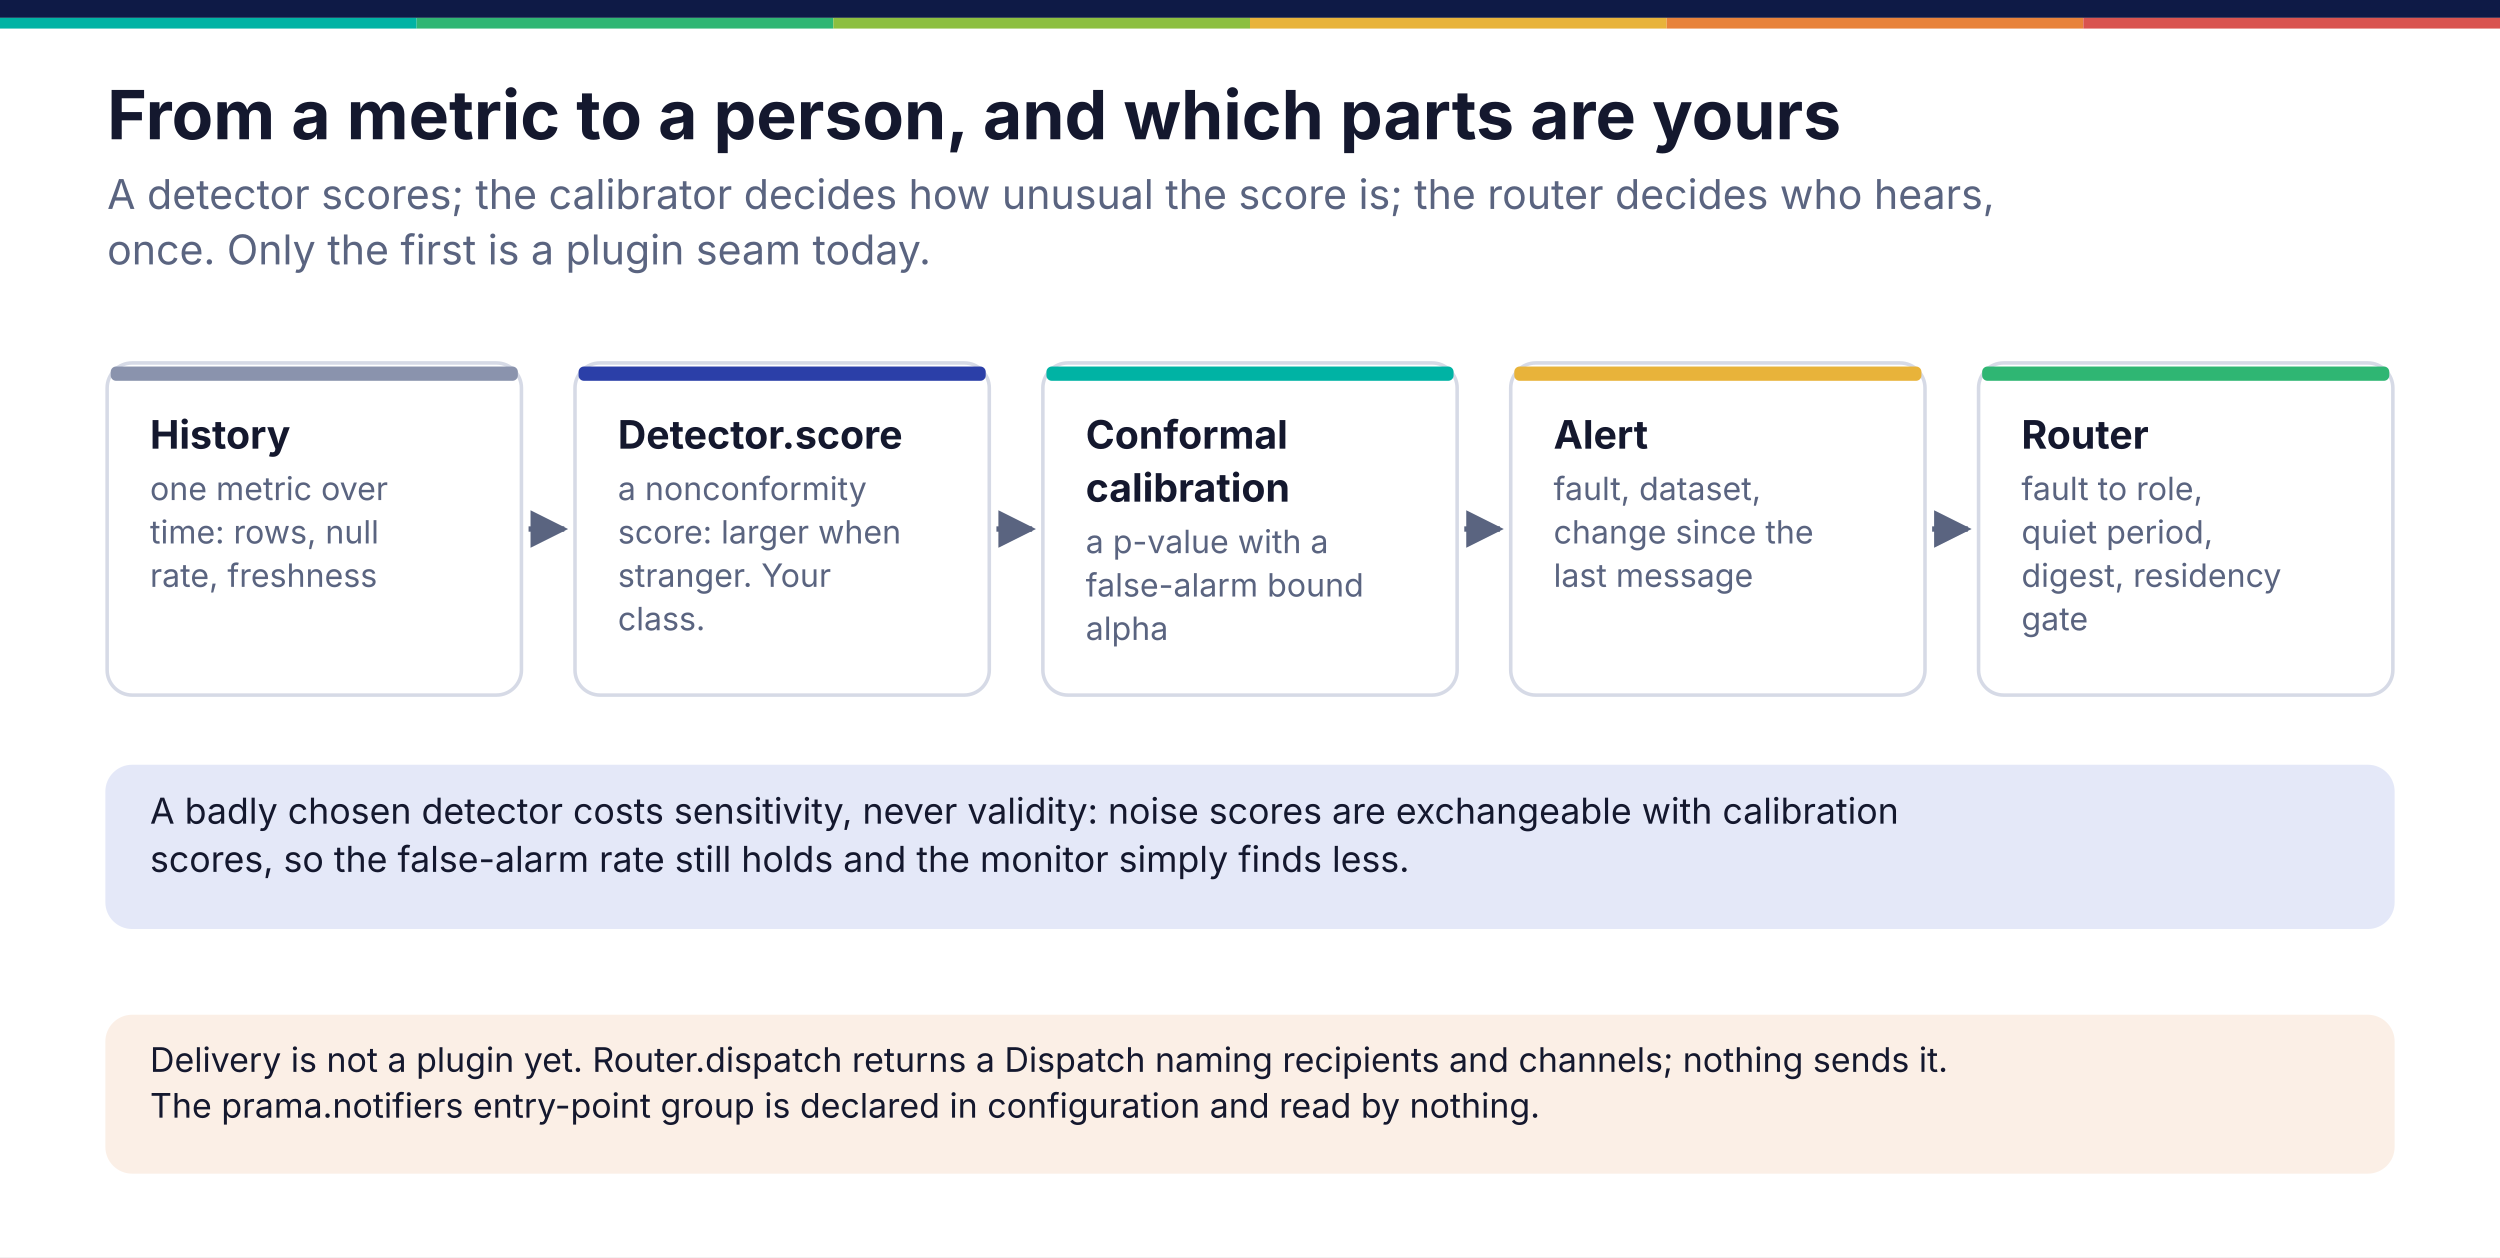
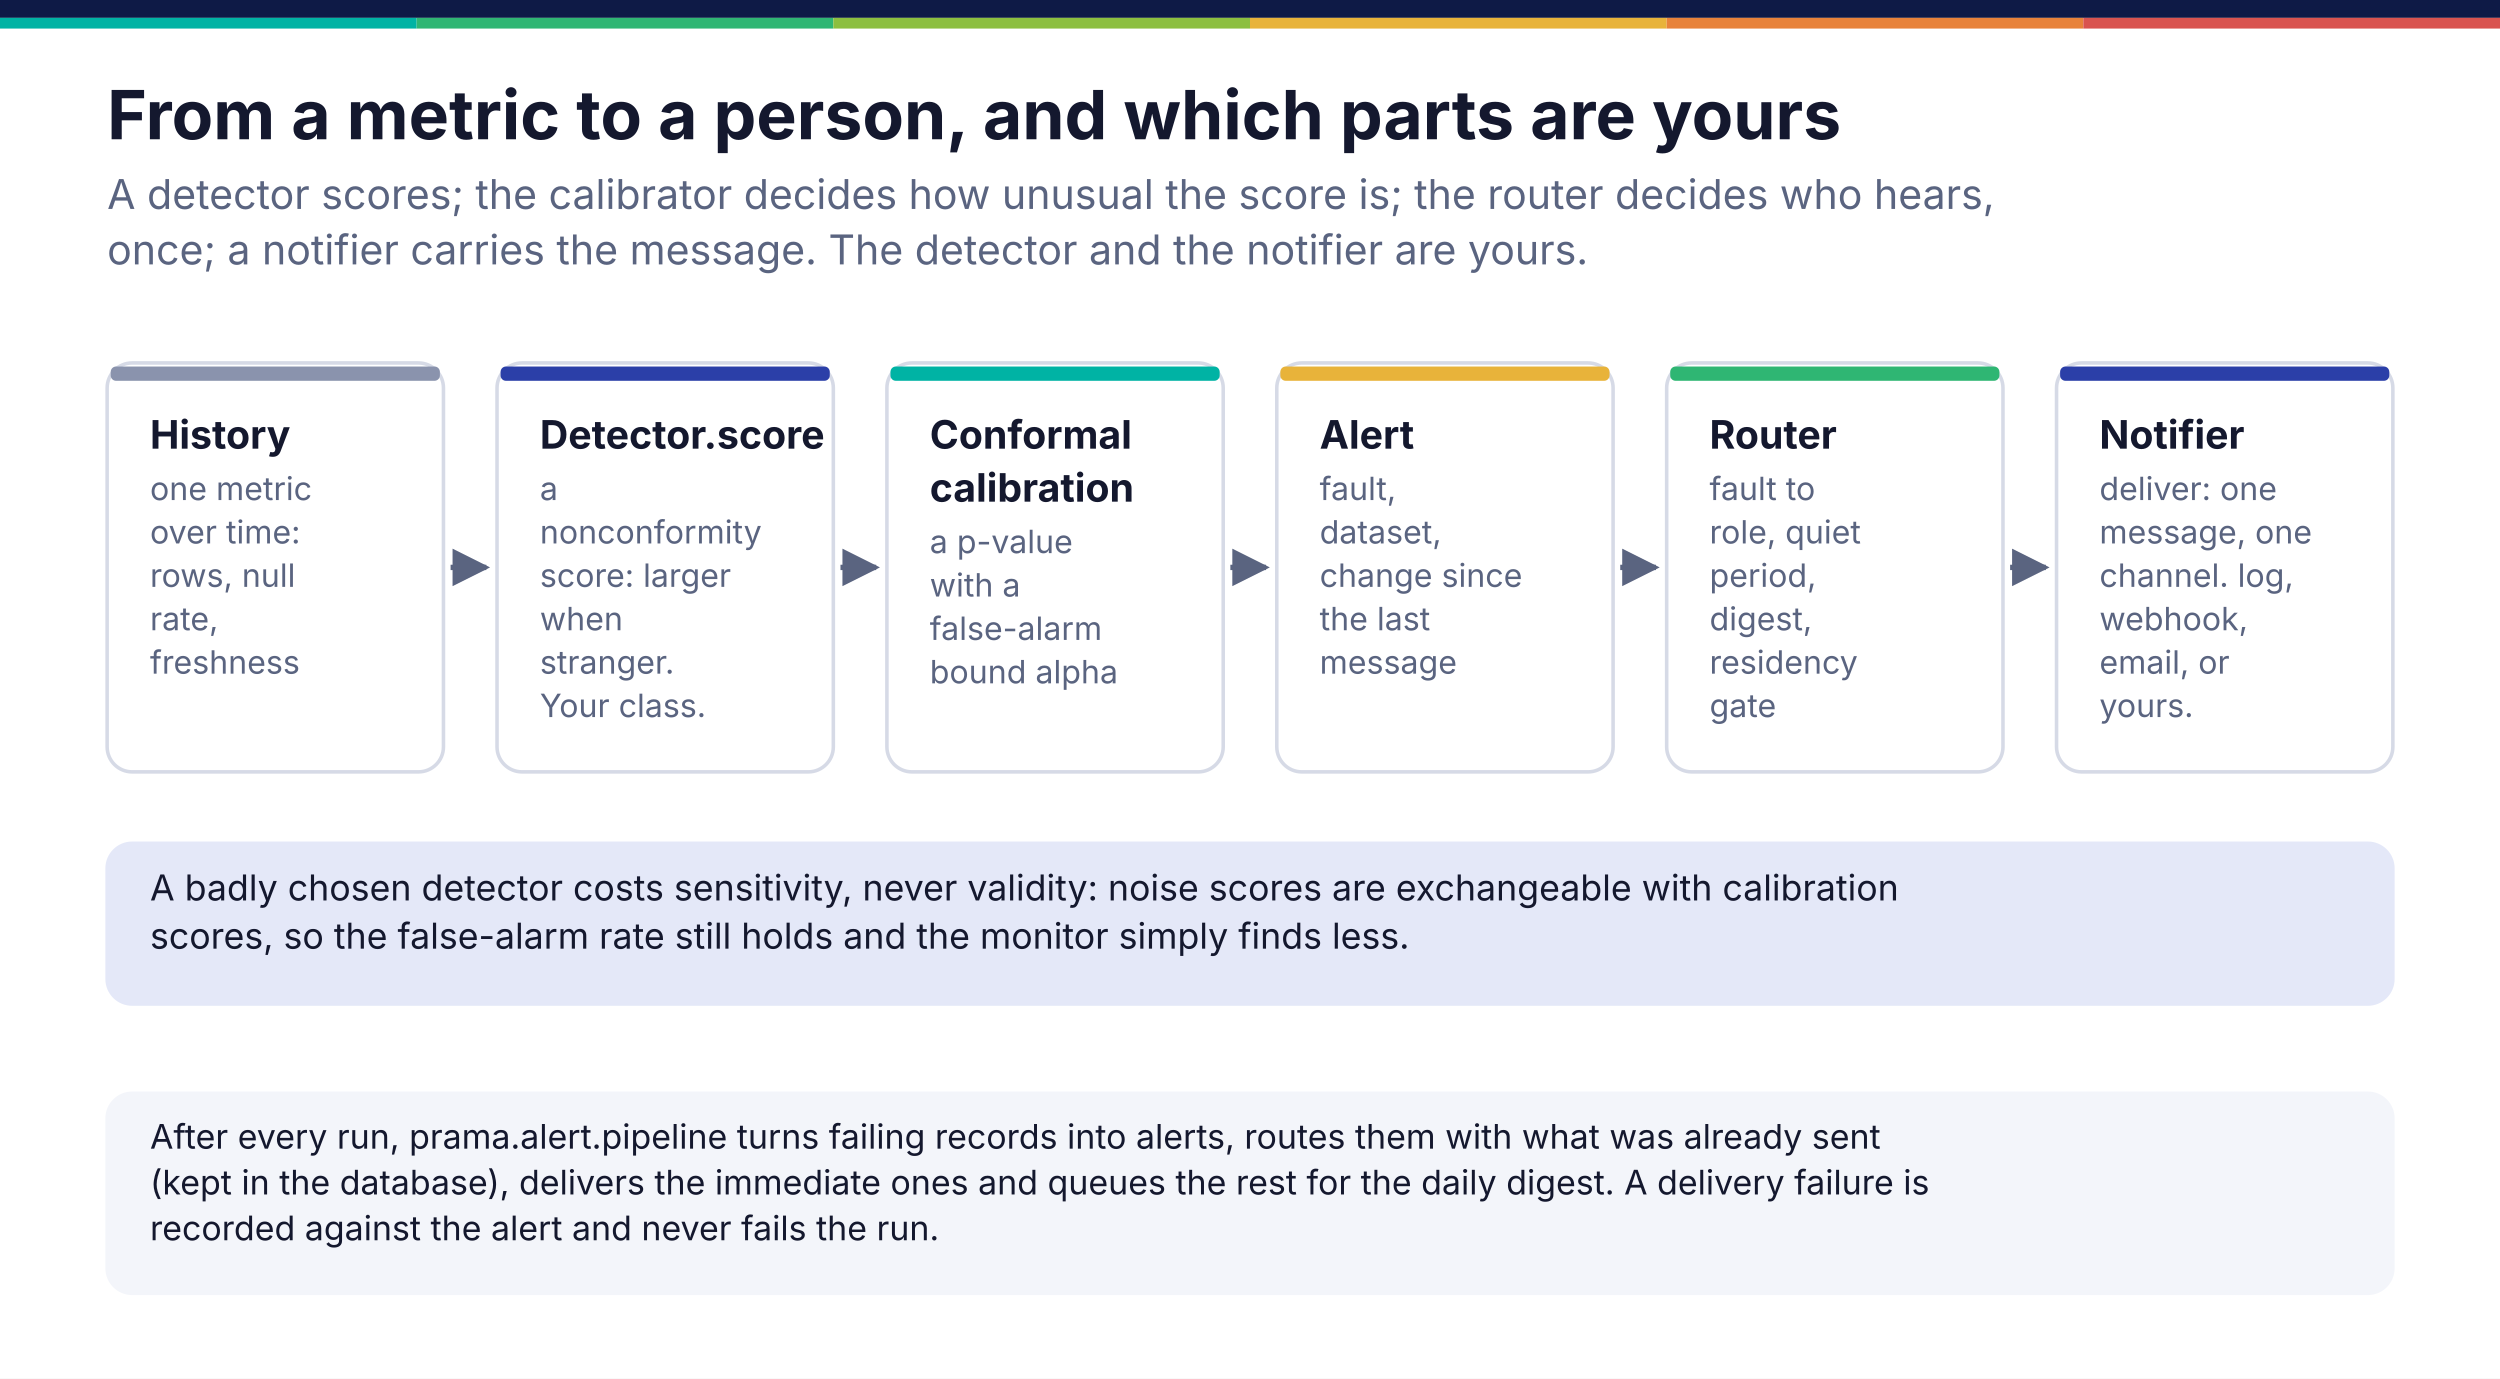
- <svg xmlns="http://www.w3.org/2000/svg" width="1400" height="704" viewBox="0 0 1400 704">
+ <svg xmlns="http://www.w3.org/2000/svg" width="1400" height="772" viewBox="0 0 1400 772">
  <defs>
    <marker id="head" viewBox="0 0 10 10" refX="9" refY="5" markerWidth="7" markerHeight="7" orient="auto-start-reverse">
      <path d="M0,0 L10,5 L0,10 z" fill="#5A6480" />
    </marker>
  </defs>
-   <rect width="1400" height="704" fill="#FFFFFF" />
+   <rect width="1400" height="772" fill="#FFFFFF" />
  <rect x="0" y="0" width="1400" height="10" fill="#0E1A46" />
  <rect x="0.0" y="10" width="233.333" height="6" fill="#00B3A4" />
  <rect x="233.333" y="10" width="233.333" height="6" fill="#2FB673" />
  <rect x="466.667" y="10" width="233.333" height="6" fill="#8CBF3F" />
  <rect x="700.0" y="10" width="233.333" height="6" fill="#E8B33A" />
  <rect x="933.333" y="10" width="233.333" height="6" fill="#E8823A" />
  <rect x="1166.667" y="10" width="233.333" height="6" fill="#D9534F" />
  <text id="t1" x="60" y="78" font-family="Inter, 'DejaVu Sans', sans-serif" font-size="38" font-weight="700" fill="#14182E" text-anchor="start" xml:space="preserve">From a metric to a person, and which parts are yours</text>
  <text id="t2" x="60" y="117.0" font-family="Inter, 'DejaVu Sans', sans-serif" font-size="23" font-weight="400" fill="#5A6480" text-anchor="start" xml:space="preserve">A detector scores; the calibrator decides how unusual the score is; the router decides who hears,</text>
-   <text id="t3" x="60" y="148.05" font-family="Inter, 'DejaVu Sans', sans-serif" font-size="23" font-weight="400" fill="#5A6480" text-anchor="start" xml:space="preserve">once. Only the first is a plugin seam today.</text>
-   <rect id="box-mon0" x="60.0" y="203.25" width="232.0" height="186" rx="14" fill="#FFFFFF" stroke="#D6DAE6" stroke-width="2" />
-   <rect x="62.0" y="205.25" width="228.0" height="8" rx="3" fill="#8A93AD" />
+   <text id="t3" x="60" y="148.05" font-family="Inter, 'DejaVu Sans', sans-serif" font-size="23" font-weight="400" fill="#5A6480" text-anchor="start" xml:space="preserve">once; a notifier carries the message. The detector and the notifier are yours.</text>
+   <rect id="box-mon0" x="60.0" y="203.25" width="188.333" height="229" rx="14" fill="#FFFFFF" stroke="#D6DAE6" stroke-width="2" />
+   <rect x="62.0" y="205.25" width="184.333" height="8" rx="3" fill="#8A93AD" />
  <text id="t-mon0-4" x="84.0" y="251.25" font-family="Inter, 'DejaVu Sans', sans-serif" font-size="22" font-weight="700" fill="#14182E" text-anchor="start" xml:space="preserve">History</text>
-   <text id="t-mon0-5" x="84.0" y="280.05" font-family="Inter, 'DejaVu Sans', sans-serif" font-size="18" font-weight="400" fill="#5A6480" text-anchor="start" xml:space="preserve">one metric over</text>
-   <text id="t-mon0-6" x="84.0" y="304.35" font-family="Inter, 'DejaVu Sans', sans-serif" font-size="18" font-weight="400" fill="#5A6480" text-anchor="start" xml:space="preserve">time: rows, null</text>
-   <text id="t-mon0-7" x="84.0" y="328.65" font-family="Inter, 'DejaVu Sans', sans-serif" font-size="18" font-weight="400" fill="#5A6480" text-anchor="start" xml:space="preserve">rate, freshness</text>
-   <rect id="box-mon1" x="322.0" y="203.25" width="232.0" height="186" rx="14" fill="#FFFFFF" stroke="#D6DAE6" stroke-width="2" />
-   <rect x="324.0" y="205.25" width="228.0" height="8" rx="3" fill="#2B3FA8" />
-   <text id="t-mon1-8" x="346.0" y="251.25" font-family="Inter, 'DejaVu Sans', sans-serif" font-size="22" font-weight="700" fill="#14182E" text-anchor="start" xml:space="preserve">Detector.score</text>
-   <text id="t-mon1-9" x="346.0" y="280.05" font-family="Inter, 'DejaVu Sans', sans-serif" font-size="18" font-weight="400" fill="#5A6480" text-anchor="start" xml:space="preserve">a nonconformity</text>
-   <text id="t-mon1-10" x="346.0" y="304.35" font-family="Inter, 'DejaVu Sans', sans-serif" font-size="18" font-weight="400" fill="#5A6480" text-anchor="start" xml:space="preserve">score: larger when</text>
-   <text id="t-mon1-11" x="346.0" y="328.65" font-family="Inter, 'DejaVu Sans', sans-serif" font-size="18" font-weight="400" fill="#5A6480" text-anchor="start" xml:space="preserve">stranger. Your</text>
-   <text id="t-mon1-12" x="346.0" y="352.95" font-family="Inter, 'DejaVu Sans', sans-serif" font-size="18" font-weight="400" fill="#5A6480" text-anchor="start" xml:space="preserve">class.</text>
-   <line id="a13" x1="296.0" y1="296.25" x2="316.0" y2="296.25" stroke="#5A6480" stroke-width="3" marker-end="url(#head)" />
-   <rect id="box-mon2" x="584.0" y="203.25" width="232.0" height="186" rx="14" fill="#FFFFFF" stroke="#D6DAE6" stroke-width="2" />
-   <rect x="586.0" y="205.25" width="228.0" height="8" rx="3" fill="#00B3A4" />
-   <text id="t-mon2-14" x="608.0" y="251.25" font-family="Inter, 'DejaVu Sans', sans-serif" font-size="22" font-weight="700" fill="#14182E" text-anchor="start" xml:space="preserve">Conformal</text>
-   <text id="t-mon2-15" x="608.0" y="280.95" font-family="Inter, 'DejaVu Sans', sans-serif" font-size="22" font-weight="700" fill="#14182E" text-anchor="start" xml:space="preserve">calibration</text>
-   <text id="t-mon2-16" x="608.0" y="309.75" font-family="Inter, 'DejaVu Sans', sans-serif" font-size="18" font-weight="400" fill="#5A6480" text-anchor="start" xml:space="preserve">a p-value with a</text>
-   <text id="t-mon2-17" x="608.0" y="334.05" font-family="Inter, 'DejaVu Sans', sans-serif" font-size="18" font-weight="400" fill="#5A6480" text-anchor="start" xml:space="preserve">false-alarm bound</text>
-   <text id="t-mon2-18" x="608.0" y="358.35" font-family="Inter, 'DejaVu Sans', sans-serif" font-size="18" font-weight="400" fill="#5A6480" text-anchor="start" xml:space="preserve">alpha</text>
-   <line id="a19" x1="558.0" y1="296.25" x2="578.0" y2="296.25" stroke="#5A6480" stroke-width="3" marker-end="url(#head)" />
-   <rect id="box-mon3" x="846.0" y="203.25" width="232.0" height="186" rx="14" fill="#FFFFFF" stroke="#D6DAE6" stroke-width="2" />
-   <rect x="848.0" y="205.25" width="228.0" height="8" rx="3" fill="#E8B33A" />
-   <text id="t-mon3-20" x="870.0" y="251.25" font-family="Inter, 'DejaVu Sans', sans-serif" font-size="22" font-weight="700" fill="#14182E" text-anchor="start" xml:space="preserve">Alert</text>
-   <text id="t-mon3-21" x="870.0" y="280.05" font-family="Inter, 'DejaVu Sans', sans-serif" font-size="18" font-weight="400" fill="#5A6480" text-anchor="start" xml:space="preserve">fault, dataset,</text>
-   <text id="t-mon3-22" x="870.0" y="304.35" font-family="Inter, 'DejaVu Sans', sans-serif" font-size="18" font-weight="400" fill="#5A6480" text-anchor="start" xml:space="preserve">change since the</text>
-   <text id="t-mon3-23" x="870.0" y="328.65" font-family="Inter, 'DejaVu Sans', sans-serif" font-size="18" font-weight="400" fill="#5A6480" text-anchor="start" xml:space="preserve">last message</text>
-   <line id="a24" x1="820.0" y1="296.25" x2="840.0" y2="296.25" stroke="#5A6480" stroke-width="3" marker-end="url(#head)" />
-   <rect id="box-mon4" x="1108.0" y="203.25" width="232.0" height="186" rx="14" fill="#FFFFFF" stroke="#D6DAE6" stroke-width="2" />
-   <rect x="1110.0" y="205.25" width="228.0" height="8" rx="3" fill="#2FB673" />
-   <text id="t-mon4-25" x="1132.0" y="251.25" font-family="Inter, 'DejaVu Sans', sans-serif" font-size="22" font-weight="700" fill="#14182E" text-anchor="start" xml:space="preserve">Router</text>
-   <text id="t-mon4-26" x="1132.0" y="280.05" font-family="Inter, 'DejaVu Sans', sans-serif" font-size="18" font-weight="400" fill="#5A6480" text-anchor="start" xml:space="preserve">fault to role,</text>
-   <text id="t-mon4-27" x="1132.0" y="304.35" font-family="Inter, 'DejaVu Sans', sans-serif" font-size="18" font-weight="400" fill="#5A6480" text-anchor="start" xml:space="preserve">quiet period,</text>
-   <text id="t-mon4-28" x="1132.0" y="328.65" font-family="Inter, 'DejaVu Sans', sans-serif" font-size="18" font-weight="400" fill="#5A6480" text-anchor="start" xml:space="preserve">digest, residency</text>
-   <text id="t-mon4-29" x="1132.0" y="352.95" font-family="Inter, 'DejaVu Sans', sans-serif" font-size="18" font-weight="400" fill="#5A6480" text-anchor="start" xml:space="preserve">gate</text>
-   <line id="a30" x1="1082.0" y1="296.25" x2="1102.0" y2="296.25" stroke="#5A6480" stroke-width="3" marker-end="url(#head)" />
-   <rect id="box-valid" x="60" y="429.25" width="1280" height="90" rx="14" fill="#E4E8F8" stroke="#E4E8F8" stroke-width="2" />
-   <text id="t-valid-31" x="84" y="461.25" font-family="Inter, 'DejaVu Sans', sans-serif" font-size="20" font-weight="400" fill="#14182E" text-anchor="start" xml:space="preserve">A badly chosen detector costs sensitivity, never validity: noise scores are exchangeable with calibration</text>
-   <text id="t-valid-32" x="84" y="488.25" font-family="Inter, 'DejaVu Sans', sans-serif" font-size="20" font-weight="400" fill="#14182E" text-anchor="start" xml:space="preserve">scores, so the false-alarm rate still holds and the monitor simply finds less.</text>
-   <rect id="box-gap" x="60" y="569.25" width="1280" height="87" rx="14" fill="#FBEFE6" stroke="#FBEFE6" stroke-width="2" />
-   <text id="t-gap-33" x="84" y="600.25" font-family="Inter, 'DejaVu Sans', sans-serif" font-size="19" font-weight="400" fill="#14182E" text-anchor="start" xml:space="preserve">Delivery is not a plugin yet. Router.dispatch returns a Dispatch naming recipients and channels; nothing sends it.</text>
-   <text id="t-gap-34" x="84" y="625.9" font-family="Inter, 'DejaVu Sans', sans-serif" font-size="19" font-weight="400" fill="#14182E" text-anchor="start" xml:space="preserve">The prama.notifiers entry-point group is declared in configuration and read by nothing.</text>
+   <text id="t-mon0-5" x="84.0" y="280.05" font-family="Inter, 'DejaVu Sans', sans-serif" font-size="18" font-weight="400" fill="#5A6480" text-anchor="start" xml:space="preserve">one metric</text>
+   <text id="t-mon0-6" x="84.0" y="304.35" font-family="Inter, 'DejaVu Sans', sans-serif" font-size="18" font-weight="400" fill="#5A6480" text-anchor="start" xml:space="preserve">over time:</text>
+   <text id="t-mon0-7" x="84.0" y="328.65" font-family="Inter, 'DejaVu Sans', sans-serif" font-size="18" font-weight="400" fill="#5A6480" text-anchor="start" xml:space="preserve">rows, null</text>
+   <text id="t-mon0-8" x="84.0" y="352.95" font-family="Inter, 'DejaVu Sans', sans-serif" font-size="18" font-weight="400" fill="#5A6480" text-anchor="start" xml:space="preserve">rate,</text>
+   <text id="t-mon0-9" x="84.0" y="377.25" font-family="Inter, 'DejaVu Sans', sans-serif" font-size="18" font-weight="400" fill="#5A6480" text-anchor="start" xml:space="preserve">freshness</text>
+   <rect id="box-mon1" x="278.333" y="203.25" width="188.333" height="229" rx="14" fill="#FFFFFF" stroke="#D6DAE6" stroke-width="2" />
+   <rect x="280.333" y="205.25" width="184.333" height="8" rx="3" fill="#2B3FA8" />
+   <text id="t-mon1-10" x="302.333" y="251.25" font-family="Inter, 'DejaVu Sans', sans-serif" font-size="22" font-weight="700" fill="#14182E" text-anchor="start" xml:space="preserve">Detector.score</text>
+   <text id="t-mon1-11" x="302.333" y="280.05" font-family="Inter, 'DejaVu Sans', sans-serif" font-size="18" font-weight="400" fill="#5A6480" text-anchor="start" xml:space="preserve">a</text>
+   <text id="t-mon1-12" x="302.333" y="304.35" font-family="Inter, 'DejaVu Sans', sans-serif" font-size="18" font-weight="400" fill="#5A6480" text-anchor="start" xml:space="preserve">nonconformity</text>
+   <text id="t-mon1-13" x="302.333" y="328.65" font-family="Inter, 'DejaVu Sans', sans-serif" font-size="18" font-weight="400" fill="#5A6480" text-anchor="start" xml:space="preserve">score: larger</text>
+   <text id="t-mon1-14" x="302.333" y="352.95" font-family="Inter, 'DejaVu Sans', sans-serif" font-size="18" font-weight="400" fill="#5A6480" text-anchor="start" xml:space="preserve">when</text>
+   <text id="t-mon1-15" x="302.333" y="377.25" font-family="Inter, 'DejaVu Sans', sans-serif" font-size="18" font-weight="400" fill="#5A6480" text-anchor="start" xml:space="preserve">stranger.</text>
+   <text id="t-mon1-16" x="302.333" y="401.55" font-family="Inter, 'DejaVu Sans', sans-serif" font-size="18" font-weight="400" fill="#5A6480" text-anchor="start" xml:space="preserve">Your class.</text>
+   <line id="a17" x1="252.333" y1="317.75" x2="272.333" y2="317.75" stroke="#5A6480" stroke-width="3" marker-end="url(#head)" />
+   <rect id="box-mon2" x="496.667" y="203.25" width="188.333" height="229" rx="14" fill="#FFFFFF" stroke="#D6DAE6" stroke-width="2" />
+   <rect x="498.667" y="205.25" width="184.333" height="8" rx="3" fill="#00B3A4" />
+   <text id="t-mon2-18" x="520.667" y="251.25" font-family="Inter, 'DejaVu Sans', sans-serif" font-size="22" font-weight="700" fill="#14182E" text-anchor="start" xml:space="preserve">Conformal</text>
+   <text id="t-mon2-19" x="520.667" y="280.95" font-family="Inter, 'DejaVu Sans', sans-serif" font-size="22" font-weight="700" fill="#14182E" text-anchor="start" xml:space="preserve">calibration</text>
+   <text id="t-mon2-20" x="520.667" y="309.75" font-family="Inter, 'DejaVu Sans', sans-serif" font-size="18" font-weight="400" fill="#5A6480" text-anchor="start" xml:space="preserve">a p-value</text>
+   <text id="t-mon2-21" x="520.667" y="334.05" font-family="Inter, 'DejaVu Sans', sans-serif" font-size="18" font-weight="400" fill="#5A6480" text-anchor="start" xml:space="preserve">with a</text>
+   <text id="t-mon2-22" x="520.667" y="358.35" font-family="Inter, 'DejaVu Sans', sans-serif" font-size="18" font-weight="400" fill="#5A6480" text-anchor="start" xml:space="preserve">false-alarm</text>
+   <text id="t-mon2-23" x="520.667" y="382.65" font-family="Inter, 'DejaVu Sans', sans-serif" font-size="18" font-weight="400" fill="#5A6480" text-anchor="start" xml:space="preserve">bound alpha</text>
+   <line id="a24" x1="470.667" y1="317.75" x2="490.667" y2="317.75" stroke="#5A6480" stroke-width="3" marker-end="url(#head)" />
+   <rect id="box-mon3" x="715.0" y="203.25" width="188.333" height="229" rx="14" fill="#FFFFFF" stroke="#D6DAE6" stroke-width="2" />
+   <rect x="717.0" y="205.25" width="184.333" height="8" rx="3" fill="#E8B33A" />
+   <text id="t-mon3-25" x="739.0" y="251.25" font-family="Inter, 'DejaVu Sans', sans-serif" font-size="22" font-weight="700" fill="#14182E" text-anchor="start" xml:space="preserve">Alert</text>
+   <text id="t-mon3-26" x="739.0" y="280.05" font-family="Inter, 'DejaVu Sans', sans-serif" font-size="18" font-weight="400" fill="#5A6480" text-anchor="start" xml:space="preserve">fault,</text>
+   <text id="t-mon3-27" x="739.0" y="304.35" font-family="Inter, 'DejaVu Sans', sans-serif" font-size="18" font-weight="400" fill="#5A6480" text-anchor="start" xml:space="preserve">dataset,</text>
+   <text id="t-mon3-28" x="739.0" y="328.65" font-family="Inter, 'DejaVu Sans', sans-serif" font-size="18" font-weight="400" fill="#5A6480" text-anchor="start" xml:space="preserve">change since</text>
+   <text id="t-mon3-29" x="739.0" y="352.95" font-family="Inter, 'DejaVu Sans', sans-serif" font-size="18" font-weight="400" fill="#5A6480" text-anchor="start" xml:space="preserve">the last</text>
+   <text id="t-mon3-30" x="739.0" y="377.25" font-family="Inter, 'DejaVu Sans', sans-serif" font-size="18" font-weight="400" fill="#5A6480" text-anchor="start" xml:space="preserve">message</text>
+   <line id="a31" x1="689.0" y1="317.75" x2="709.0" y2="317.75" stroke="#5A6480" stroke-width="3" marker-end="url(#head)" />
+   <rect id="box-mon4" x="933.333" y="203.25" width="188.333" height="229" rx="14" fill="#FFFFFF" stroke="#D6DAE6" stroke-width="2" />
+   <rect x="935.333" y="205.25" width="184.333" height="8" rx="3" fill="#2FB673" />
+   <text id="t-mon4-32" x="957.333" y="251.25" font-family="Inter, 'DejaVu Sans', sans-serif" font-size="22" font-weight="700" fill="#14182E" text-anchor="start" xml:space="preserve">Router</text>
+   <text id="t-mon4-33" x="957.333" y="280.05" font-family="Inter, 'DejaVu Sans', sans-serif" font-size="18" font-weight="400" fill="#5A6480" text-anchor="start" xml:space="preserve">fault to</text>
+   <text id="t-mon4-34" x="957.333" y="304.35" font-family="Inter, 'DejaVu Sans', sans-serif" font-size="18" font-weight="400" fill="#5A6480" text-anchor="start" xml:space="preserve">role, quiet</text>
+   <text id="t-mon4-35" x="957.333" y="328.65" font-family="Inter, 'DejaVu Sans', sans-serif" font-size="18" font-weight="400" fill="#5A6480" text-anchor="start" xml:space="preserve">period,</text>
+   <text id="t-mon4-36" x="957.333" y="352.95" font-family="Inter, 'DejaVu Sans', sans-serif" font-size="18" font-weight="400" fill="#5A6480" text-anchor="start" xml:space="preserve">digest,</text>
+   <text id="t-mon4-37" x="957.333" y="377.25" font-family="Inter, 'DejaVu Sans', sans-serif" font-size="18" font-weight="400" fill="#5A6480" text-anchor="start" xml:space="preserve">residency</text>
+   <text id="t-mon4-38" x="957.333" y="401.55" font-family="Inter, 'DejaVu Sans', sans-serif" font-size="18" font-weight="400" fill="#5A6480" text-anchor="start" xml:space="preserve">gate</text>
+   <line id="a39" x1="907.333" y1="317.75" x2="927.333" y2="317.75" stroke="#5A6480" stroke-width="3" marker-end="url(#head)" />
+   <rect id="box-mon5" x="1151.667" y="203.25" width="188.333" height="229" rx="14" fill="#FFFFFF" stroke="#D6DAE6" stroke-width="2" />
+   <rect x="1153.667" y="205.25" width="184.333" height="8" rx="3" fill="#2B3FA8" />
+   <text id="t-mon5-40" x="1175.667" y="251.25" font-family="Inter, 'DejaVu Sans', sans-serif" font-size="22" font-weight="700" fill="#14182E" text-anchor="start" xml:space="preserve">Notifier</text>
+   <text id="t-mon5-41" x="1175.667" y="280.05" font-family="Inter, 'DejaVu Sans', sans-serif" font-size="18" font-weight="400" fill="#5A6480" text-anchor="start" xml:space="preserve">deliver: one</text>
+   <text id="t-mon5-42" x="1175.667" y="304.35" font-family="Inter, 'DejaVu Sans', sans-serif" font-size="18" font-weight="400" fill="#5A6480" text-anchor="start" xml:space="preserve">message, one</text>
+   <text id="t-mon5-43" x="1175.667" y="328.65" font-family="Inter, 'DejaVu Sans', sans-serif" font-size="18" font-weight="400" fill="#5A6480" text-anchor="start" xml:space="preserve">channel. log,</text>
+   <text id="t-mon5-44" x="1175.667" y="352.95" font-family="Inter, 'DejaVu Sans', sans-serif" font-size="18" font-weight="400" fill="#5A6480" text-anchor="start" xml:space="preserve">webhook,</text>
+   <text id="t-mon5-45" x="1175.667" y="377.25" font-family="Inter, 'DejaVu Sans', sans-serif" font-size="18" font-weight="400" fill="#5A6480" text-anchor="start" xml:space="preserve">email, or</text>
+   <text id="t-mon5-46" x="1175.667" y="401.55" font-family="Inter, 'DejaVu Sans', sans-serif" font-size="18" font-weight="400" fill="#5A6480" text-anchor="start" xml:space="preserve">yours.</text>
+   <line id="a47" x1="1125.667" y1="317.75" x2="1145.667" y2="317.75" stroke="#5A6480" stroke-width="3" marker-end="url(#head)" />
+   <rect id="box-valid" x="60" y="472.25" width="1280" height="90" rx="14" fill="#E4E8F8" stroke="#E4E8F8" stroke-width="2" />
+   <text id="t-valid-48" x="84" y="504.25" font-family="Inter, 'DejaVu Sans', sans-serif" font-size="20" font-weight="400" fill="#14182E" text-anchor="start" xml:space="preserve">A badly chosen detector costs sensitivity, never validity: noise scores are exchangeable with calibration</text>
+   <text id="t-valid-49" x="84" y="531.25" font-family="Inter, 'DejaVu Sans', sans-serif" font-size="20" font-weight="400" fill="#14182E" text-anchor="start" xml:space="preserve">scores, so the false-alarm rate still holds and the monitor simply finds less.</text>
+   <rect id="box-gap" x="60" y="612.25" width="1280" height="112" rx="14" fill="#F3F5FA" stroke="#F3F5FA" stroke-width="2" />
+   <text id="t-gap-50" x="84" y="643.25" font-family="Inter, 'DejaVu Sans', sans-serif" font-size="19" font-weight="400" fill="#14182E" text-anchor="start" xml:space="preserve">After every run, prama.alert.pipeline turns failing records into alerts, routes them with what was already sent</text>
+   <text id="t-gap-51" x="84" y="668.9" font-family="Inter, 'DejaVu Sans', sans-serif" font-size="19" font-weight="400" fill="#14182E" text-anchor="start" xml:space="preserve">(kept in the database), delivers the immediate ones and queues the rest for the daily digest. A delivery failure is</text>
+   <text id="t-gap-52" x="84" y="694.55" font-family="Inter, 'DejaVu Sans', sans-serif" font-size="19" font-weight="400" fill="#14182E" text-anchor="start" xml:space="preserve">recorded against the alert and never fails the run.</text>
</svg>
